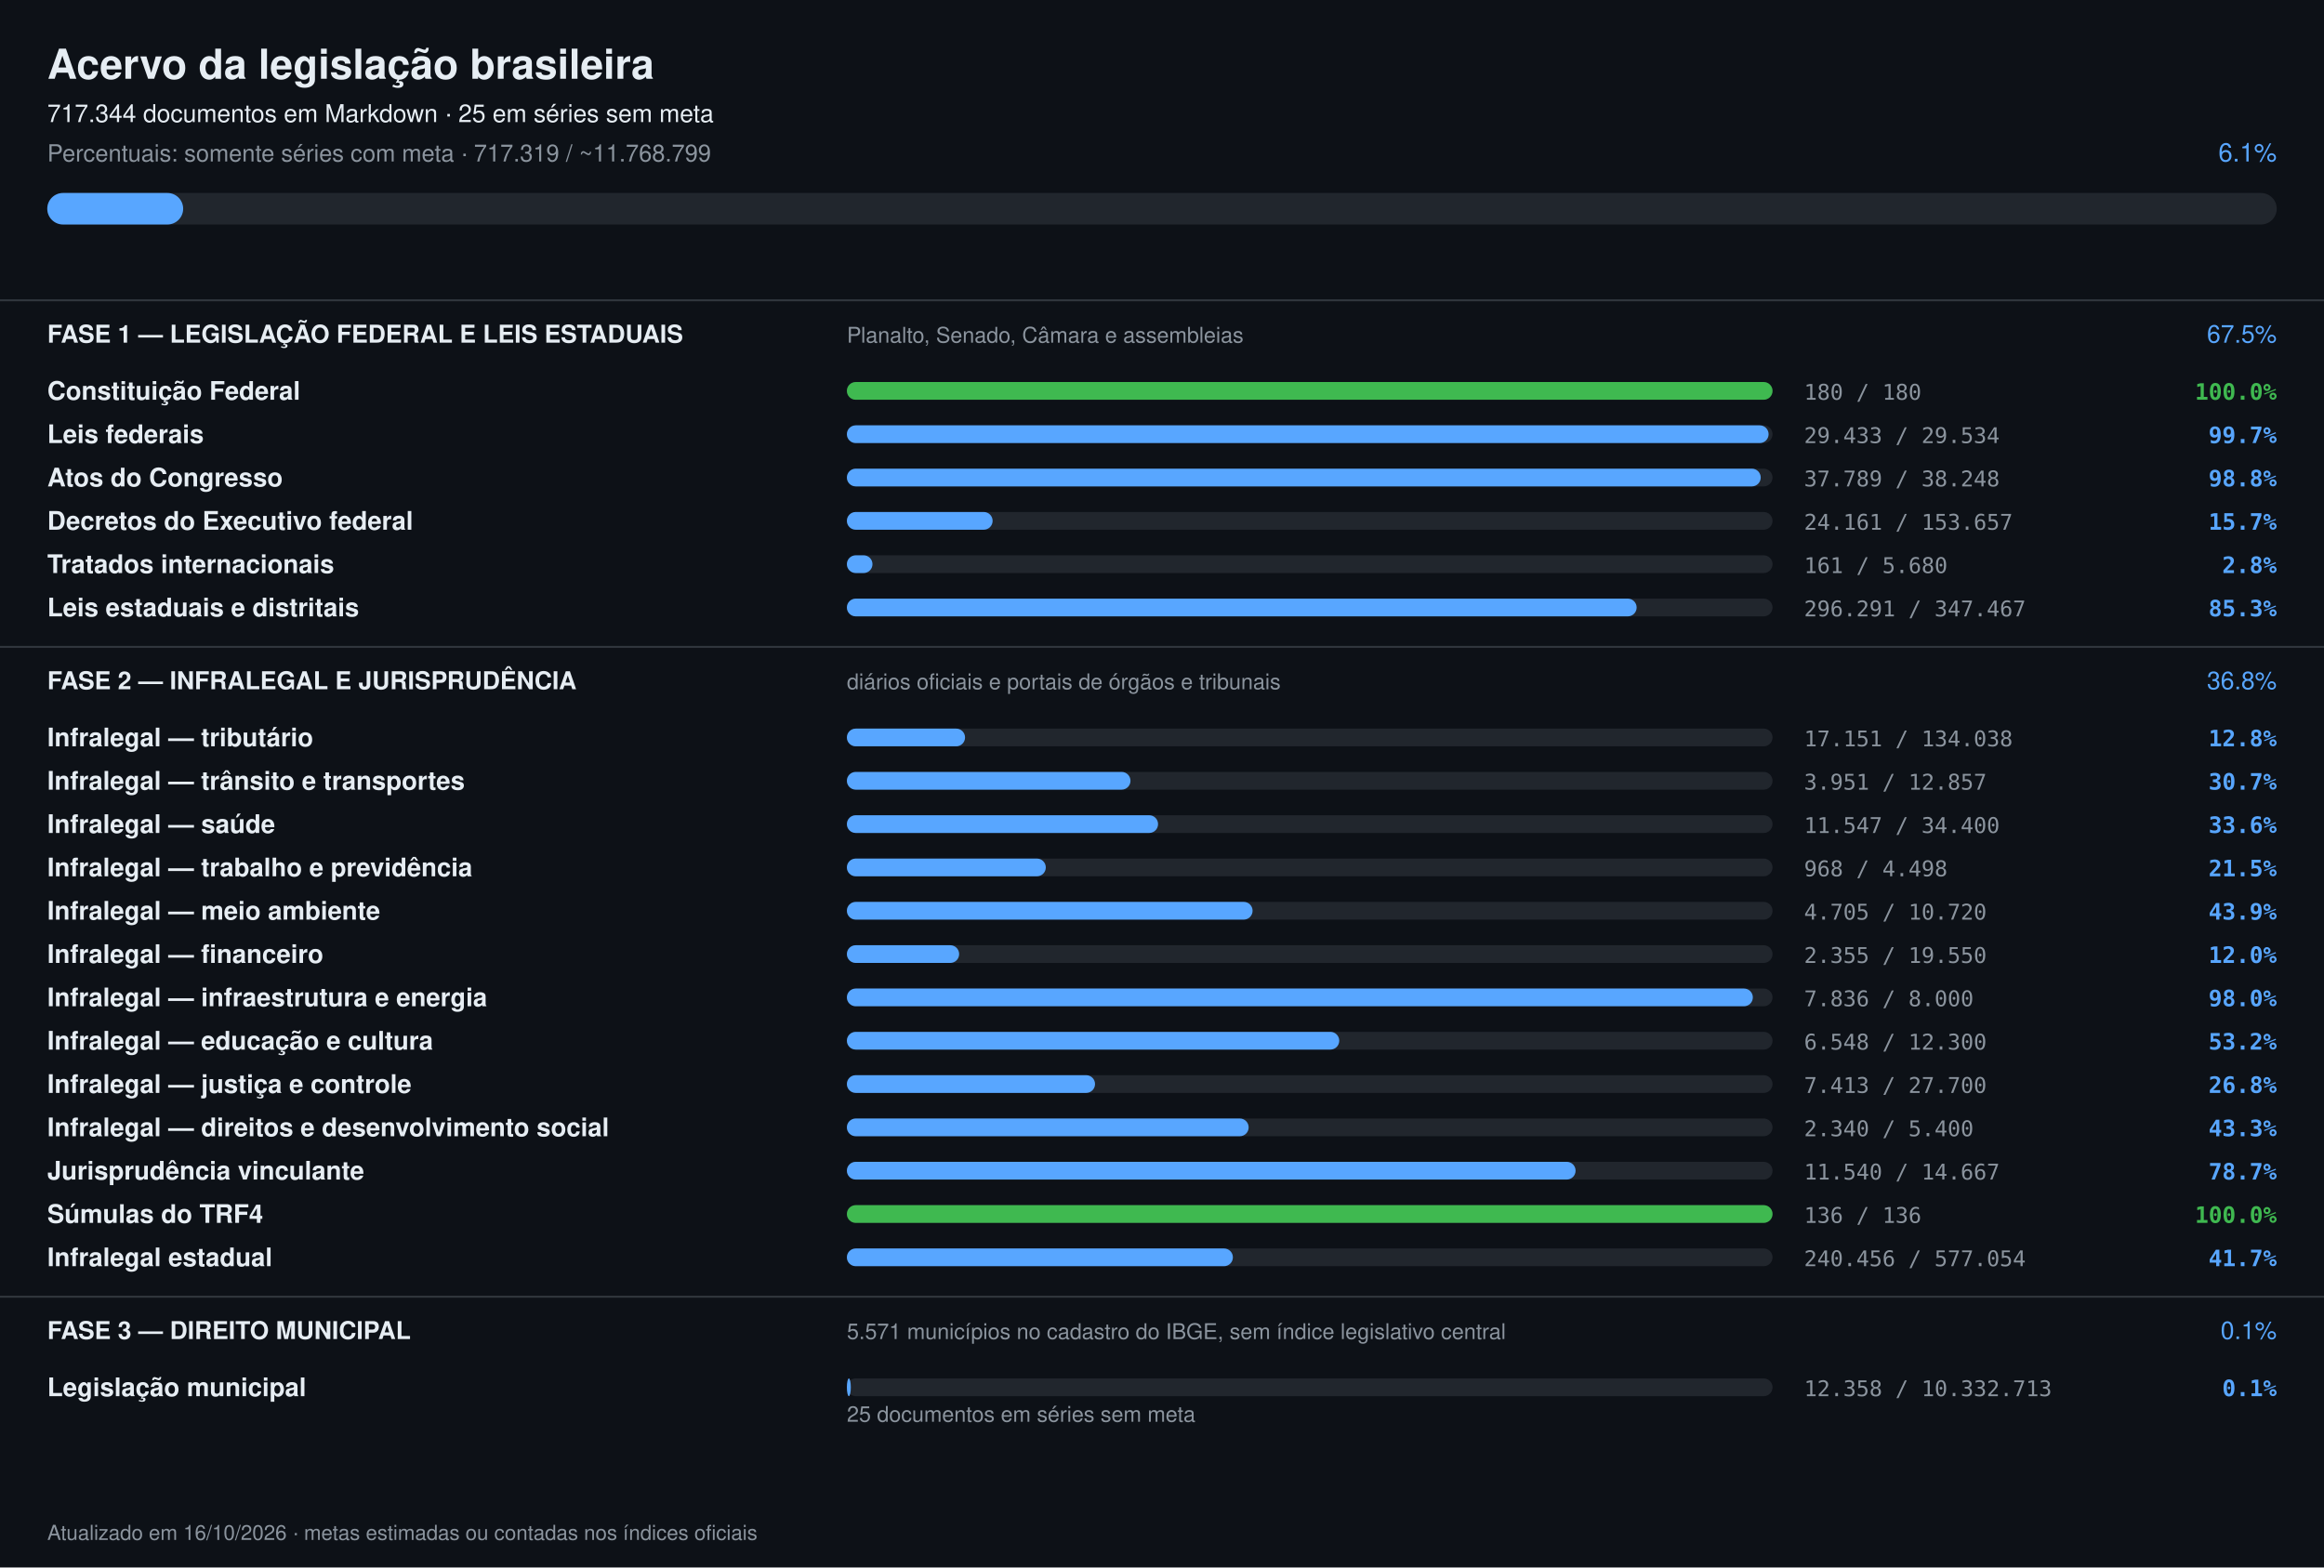
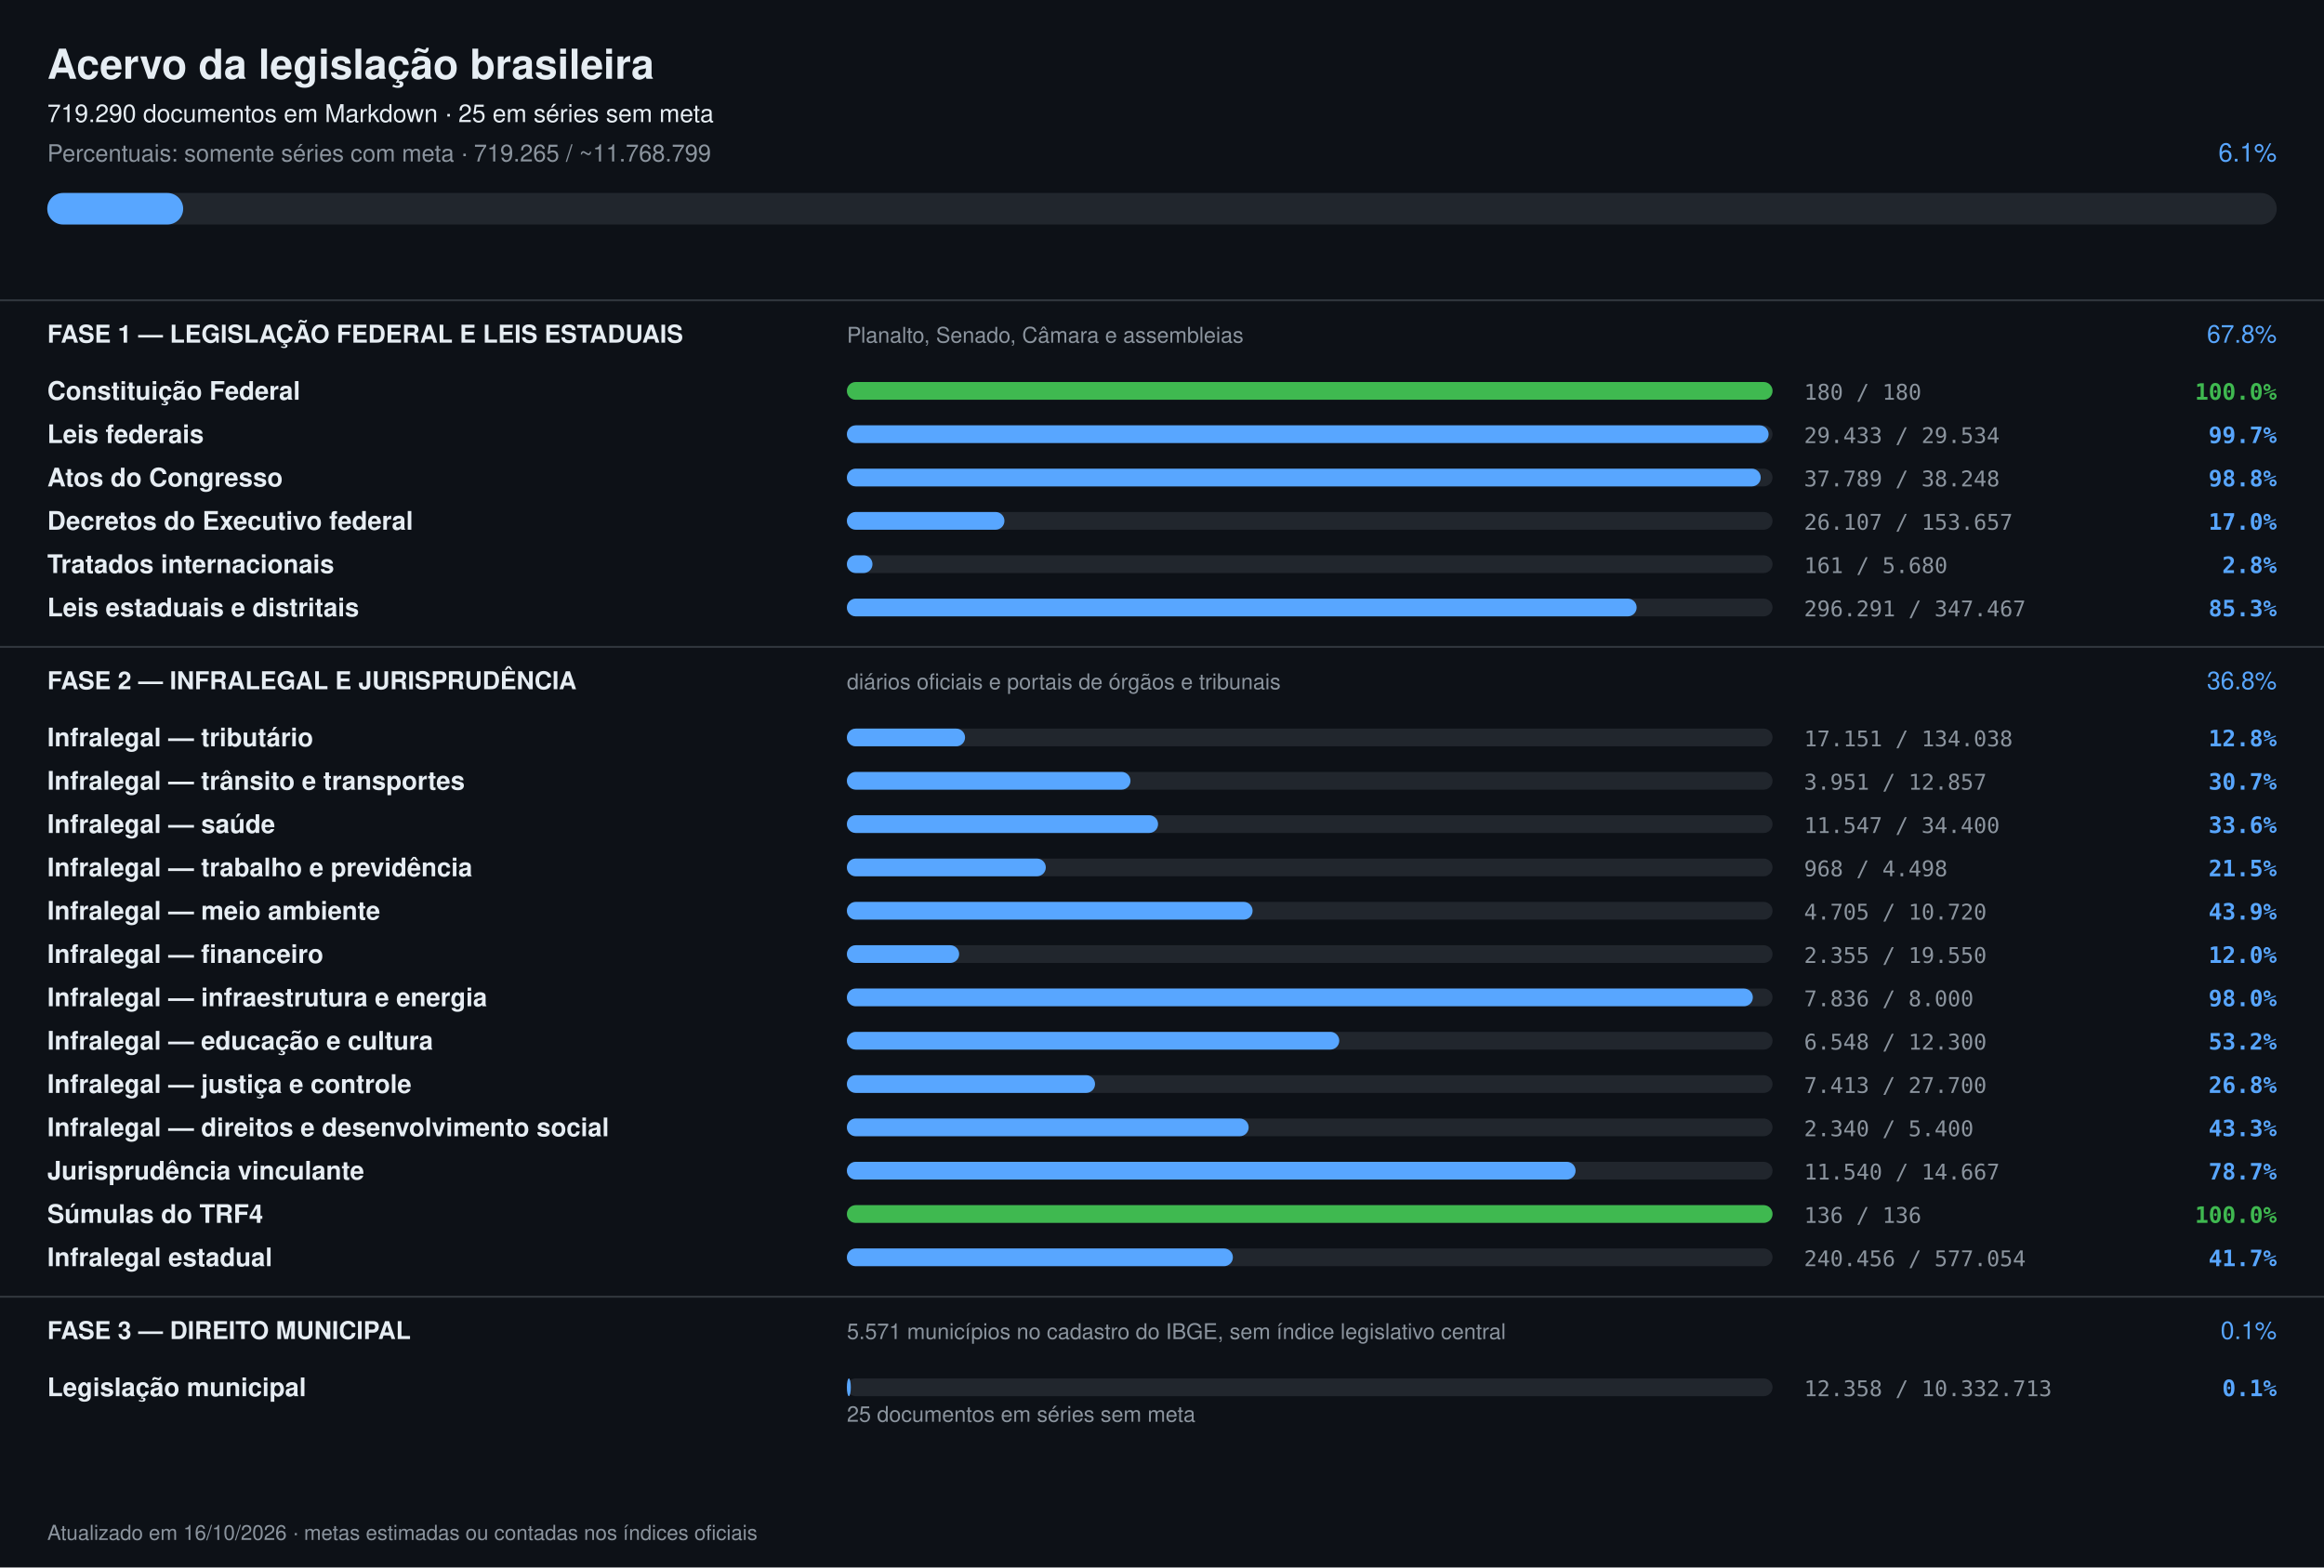
<svg xmlns="http://www.w3.org/2000/svg" width="1180" height="796" viewBox="0 0 1180 796" font-family="-apple-system,Segoe UI,Helvetica,Arial,sans-serif">
  <rect width="1180" height="796" fill="#0d1117" />
  <text x="24" y="40" font-size="21" font-weight="700" fill="#e6edf3">Acervo da legislação brasileira</text>
-   <text x="24" y="62" font-size="12.5" fill="#e6edf3">717.344 documentos em Markdown · 25 em séries sem meta</text>
-   <text x="24" y="82" font-size="12" fill="#8b949e">Percentuais: somente séries com meta · 717.319 / ~11.768.799</text>
+   <text x="24" y="62" font-size="12.5" fill="#e6edf3">719.290 documentos em Markdown · 25 em séries sem meta</text>
+   <text x="24" y="82" font-size="12" fill="#8b949e">Percentuais: somente séries com meta · 719.265 / ~11.768.799</text>
  <text x="1156" y="82" font-size="13" text-anchor="end" fill="#58a6ff">6.1%</text>
  <rect x="24" y="98" width="1132" height="16" rx="8" fill="#21262d" />
  <rect x="24" y="98" width="69" height="16" rx="8" fill="#58a6ff" />
  <rect x="0" y="152" width="1180" height="1" fill="#30363d" />
  <text x="24" y="174" font-size="12.5" font-weight="700" fill="#e6edf3">FASE 1 — LEGISLAÇÃO FEDERAL E LEIS ESTADUAIS</text>
  <text x="430" y="174" font-size="11" fill="#8b949e">Planalto, Senado, Câmara e assembleias</text>
-   <text x="1156" y="174" font-size="12.5" text-anchor="end" fill="#58a6ff">67.5%</text>
+   <text x="1156" y="174" font-size="12.5" text-anchor="end" fill="#58a6ff">67.8%</text>
  <text x="24" y="203" font-size="13" font-weight="600" fill="#e6edf3">Constituição Federal</text>
  <rect x="430" y="194" width="470" height="9" rx="4.5" fill="#21262d" />
  <rect x="430" y="194" width="470" height="9" rx="4.5" fill="#3fb950" />
  <text x="916" y="203" font-size="11" fill="#8b949e" font-family="ui-monospace,monospace">180 / 180</text>
  <text x="1156" y="203" font-size="11.5" text-anchor="end" font-weight="600" fill="#3fb950" font-family="ui-monospace,monospace">100.0%</text>
  <text x="24" y="225" font-size="13" font-weight="600" fill="#e6edf3">Leis federais</text>
  <rect x="430" y="216" width="470" height="9" rx="4.5" fill="#21262d" />
  <rect x="430" y="216" width="468" height="9" rx="4.5" fill="#58a6ff" />
  <text x="916" y="225" font-size="11" fill="#8b949e" font-family="ui-monospace,monospace">29.433 / 29.534</text>
  <text x="1156" y="225" font-size="11.5" text-anchor="end" font-weight="600" fill="#58a6ff" font-family="ui-monospace,monospace">99.7%</text>
  <text x="24" y="247" font-size="13" font-weight="600" fill="#e6edf3">Atos do Congresso</text>
  <rect x="430" y="238" width="470" height="9" rx="4.5" fill="#21262d" />
  <rect x="430" y="238" width="464" height="9" rx="4.5" fill="#58a6ff" />
  <text x="916" y="247" font-size="11" fill="#8b949e" font-family="ui-monospace,monospace">37.789 / 38.248</text>
  <text x="1156" y="247" font-size="11.5" text-anchor="end" font-weight="600" fill="#58a6ff" font-family="ui-monospace,monospace">98.8%</text>
  <text x="24" y="269" font-size="13" font-weight="600" fill="#e6edf3">Decretos do Executivo federal</text>
  <rect x="430" y="260" width="470" height="9" rx="4.5" fill="#21262d" />
-   <rect x="430" y="260" width="74" height="9" rx="4.5" fill="#58a6ff" />
-   <text x="916" y="269" font-size="11" fill="#8b949e" font-family="ui-monospace,monospace">24.161 / 153.657</text>
-   <text x="1156" y="269" font-size="11.5" text-anchor="end" font-weight="600" fill="#58a6ff" font-family="ui-monospace,monospace">15.7%</text>
+   <rect x="430" y="260" width="80" height="9" rx="4.5" fill="#58a6ff" />
+   <text x="916" y="269" font-size="11" fill="#8b949e" font-family="ui-monospace,monospace">26.107 / 153.657</text>
+   <text x="1156" y="269" font-size="11.5" text-anchor="end" font-weight="600" fill="#58a6ff" font-family="ui-monospace,monospace">17.0%</text>
  <text x="24" y="291" font-size="13" font-weight="600" fill="#e6edf3">Tratados internacionais</text>
  <rect x="430" y="282" width="470" height="9" rx="4.5" fill="#21262d" />
  <rect x="430" y="282" width="13" height="9" rx="4.5" fill="#58a6ff" />
  <text x="916" y="291" font-size="11" fill="#8b949e" font-family="ui-monospace,monospace">161 / 5.680</text>
  <text x="1156" y="291" font-size="11.5" text-anchor="end" font-weight="600" fill="#58a6ff" font-family="ui-monospace,monospace">2.8%</text>
  <text x="24" y="313" font-size="13" font-weight="600" fill="#e6edf3">Leis estaduais e distritais</text>
  <rect x="430" y="304" width="470" height="9" rx="4.5" fill="#21262d" />
  <rect x="430" y="304" width="401" height="9" rx="4.5" fill="#58a6ff" />
  <text x="916" y="313" font-size="11" fill="#8b949e" font-family="ui-monospace,monospace">296.291 / 347.467</text>
  <text x="1156" y="313" font-size="11.5" text-anchor="end" font-weight="600" fill="#58a6ff" font-family="ui-monospace,monospace">85.3%</text>
  <rect x="0" y="328" width="1180" height="1" fill="#30363d" />
  <text x="24" y="350" font-size="12.5" font-weight="700" fill="#e6edf3">FASE 2 — INFRALEGAL E JURISPRUDÊNCIA</text>
  <text x="430" y="350" font-size="11" fill="#8b949e">diários oficiais e portais de órgãos e tribunais</text>
  <text x="1156" y="350" font-size="12.5" text-anchor="end" fill="#58a6ff">36.8%</text>
  <text x="24" y="379" font-size="13" font-weight="600" fill="#e6edf3">Infralegal — tributário</text>
  <rect x="430" y="370" width="470" height="9" rx="4.5" fill="#21262d" />
  <rect x="430" y="370" width="60" height="9" rx="4.5" fill="#58a6ff" />
  <text x="916" y="379" font-size="11" fill="#8b949e" font-family="ui-monospace,monospace">17.151 / 134.038</text>
  <text x="1156" y="379" font-size="11.5" text-anchor="end" font-weight="600" fill="#58a6ff" font-family="ui-monospace,monospace">12.8%</text>
  <text x="24" y="401" font-size="13" font-weight="600" fill="#e6edf3">Infralegal — trânsito e transportes</text>
  <rect x="430" y="392" width="470" height="9" rx="4.5" fill="#21262d" />
  <rect x="430" y="392" width="144" height="9" rx="4.5" fill="#58a6ff" />
  <text x="916" y="401" font-size="11" fill="#8b949e" font-family="ui-monospace,monospace">3.951 / 12.857</text>
  <text x="1156" y="401" font-size="11.5" text-anchor="end" font-weight="600" fill="#58a6ff" font-family="ui-monospace,monospace">30.7%</text>
  <text x="24" y="423" font-size="13" font-weight="600" fill="#e6edf3">Infralegal — saúde</text>
  <rect x="430" y="414" width="470" height="9" rx="4.5" fill="#21262d" />
  <rect x="430" y="414" width="158" height="9" rx="4.5" fill="#58a6ff" />
  <text x="916" y="423" font-size="11" fill="#8b949e" font-family="ui-monospace,monospace">11.547 / 34.400</text>
  <text x="1156" y="423" font-size="11.5" text-anchor="end" font-weight="600" fill="#58a6ff" font-family="ui-monospace,monospace">33.6%</text>
  <text x="24" y="445" font-size="13" font-weight="600" fill="#e6edf3">Infralegal — trabalho e previdência</text>
  <rect x="430" y="436" width="470" height="9" rx="4.5" fill="#21262d" />
  <rect x="430" y="436" width="101" height="9" rx="4.5" fill="#58a6ff" />
  <text x="916" y="445" font-size="11" fill="#8b949e" font-family="ui-monospace,monospace">968 / 4.498</text>
  <text x="1156" y="445" font-size="11.5" text-anchor="end" font-weight="600" fill="#58a6ff" font-family="ui-monospace,monospace">21.5%</text>
  <text x="24" y="467" font-size="13" font-weight="600" fill="#e6edf3">Infralegal — meio ambiente</text>
  <rect x="430" y="458" width="470" height="9" rx="4.5" fill="#21262d" />
  <rect x="430" y="458" width="206" height="9" rx="4.5" fill="#58a6ff" />
  <text x="916" y="467" font-size="11" fill="#8b949e" font-family="ui-monospace,monospace">4.705 / 10.720</text>
  <text x="1156" y="467" font-size="11.5" text-anchor="end" font-weight="600" fill="#58a6ff" font-family="ui-monospace,monospace">43.9%</text>
  <text x="24" y="489" font-size="13" font-weight="600" fill="#e6edf3">Infralegal — financeiro</text>
  <rect x="430" y="480" width="470" height="9" rx="4.5" fill="#21262d" />
  <rect x="430" y="480" width="57" height="9" rx="4.5" fill="#58a6ff" />
  <text x="916" y="489" font-size="11" fill="#8b949e" font-family="ui-monospace,monospace">2.355 / 19.550</text>
  <text x="1156" y="489" font-size="11.5" text-anchor="end" font-weight="600" fill="#58a6ff" font-family="ui-monospace,monospace">12.0%</text>
  <text x="24" y="511" font-size="13" font-weight="600" fill="#e6edf3">Infralegal — infraestrutura e energia</text>
  <rect x="430" y="502" width="470" height="9" rx="4.5" fill="#21262d" />
  <rect x="430" y="502" width="460" height="9" rx="4.5" fill="#58a6ff" />
  <text x="916" y="511" font-size="11" fill="#8b949e" font-family="ui-monospace,monospace">7.836 / 8.000</text>
  <text x="1156" y="511" font-size="11.5" text-anchor="end" font-weight="600" fill="#58a6ff" font-family="ui-monospace,monospace">98.0%</text>
  <text x="24" y="533" font-size="13" font-weight="600" fill="#e6edf3">Infralegal — educação e cultura</text>
  <rect x="430" y="524" width="470" height="9" rx="4.5" fill="#21262d" />
  <rect x="430" y="524" width="250" height="9" rx="4.5" fill="#58a6ff" />
  <text x="916" y="533" font-size="11" fill="#8b949e" font-family="ui-monospace,monospace">6.548 / 12.300</text>
  <text x="1156" y="533" font-size="11.5" text-anchor="end" font-weight="600" fill="#58a6ff" font-family="ui-monospace,monospace">53.2%</text>
  <text x="24" y="555" font-size="13" font-weight="600" fill="#e6edf3">Infralegal — justiça e controle</text>
  <rect x="430" y="546" width="470" height="9" rx="4.5" fill="#21262d" />
  <rect x="430" y="546" width="126" height="9" rx="4.5" fill="#58a6ff" />
  <text x="916" y="555" font-size="11" fill="#8b949e" font-family="ui-monospace,monospace">7.413 / 27.700</text>
  <text x="1156" y="555" font-size="11.5" text-anchor="end" font-weight="600" fill="#58a6ff" font-family="ui-monospace,monospace">26.8%</text>
  <text x="24" y="577" font-size="13" font-weight="600" fill="#e6edf3">Infralegal — direitos e desenvolvimento social</text>
  <rect x="430" y="568" width="470" height="9" rx="4.5" fill="#21262d" />
  <rect x="430" y="568" width="204" height="9" rx="4.5" fill="#58a6ff" />
  <text x="916" y="577" font-size="11" fill="#8b949e" font-family="ui-monospace,monospace">2.340 / 5.400</text>
  <text x="1156" y="577" font-size="11.5" text-anchor="end" font-weight="600" fill="#58a6ff" font-family="ui-monospace,monospace">43.3%</text>
  <text x="24" y="599" font-size="13" font-weight="600" fill="#e6edf3">Jurisprudência vinculante</text>
  <rect x="430" y="590" width="470" height="9" rx="4.5" fill="#21262d" />
  <rect x="430" y="590" width="370" height="9" rx="4.5" fill="#58a6ff" />
  <text x="916" y="599" font-size="11" fill="#8b949e" font-family="ui-monospace,monospace">11.540 / 14.667</text>
  <text x="1156" y="599" font-size="11.5" text-anchor="end" font-weight="600" fill="#58a6ff" font-family="ui-monospace,monospace">78.7%</text>
  <text x="24" y="621" font-size="13" font-weight="600" fill="#e6edf3">Súmulas do TRF4</text>
  <rect x="430" y="612" width="470" height="9" rx="4.5" fill="#21262d" />
  <rect x="430" y="612" width="470" height="9" rx="4.5" fill="#3fb950" />
  <text x="916" y="621" font-size="11" fill="#8b949e" font-family="ui-monospace,monospace">136 / 136</text>
  <text x="1156" y="621" font-size="11.5" text-anchor="end" font-weight="600" fill="#3fb950" font-family="ui-monospace,monospace">100.0%</text>
  <text x="24" y="643" font-size="13" font-weight="600" fill="#e6edf3">Infralegal estadual</text>
  <rect x="430" y="634" width="470" height="9" rx="4.5" fill="#21262d" />
  <rect x="430" y="634" width="196" height="9" rx="4.5" fill="#58a6ff" />
  <text x="916" y="643" font-size="11" fill="#8b949e" font-family="ui-monospace,monospace">240.456 / 577.054</text>
  <text x="1156" y="643" font-size="11.5" text-anchor="end" font-weight="600" fill="#58a6ff" font-family="ui-monospace,monospace">41.7%</text>
  <rect x="0" y="658" width="1180" height="1" fill="#30363d" />
  <text x="24" y="680" font-size="12.5" font-weight="700" fill="#e6edf3">FASE 3 — DIREITO MUNICIPAL</text>
  <text x="430" y="680" font-size="11" fill="#8b949e">5.571 municípios no cadastro do IBGE, sem índice legislativo central</text>
  <text x="1156" y="680" font-size="12.5" text-anchor="end" fill="#58a6ff">0.1%</text>
  <text x="24" y="709" font-size="13" font-weight="600" fill="#e6edf3">Legislação municipal</text>
  <rect x="430" y="700" width="470" height="9" rx="4.5" fill="#21262d" />
  <rect x="430" y="700" width="2" height="9" rx="4.5" fill="#58a6ff" />
  <text x="916" y="709" font-size="11" fill="#8b949e" font-family="ui-monospace,monospace">12.358 / 10.332.713</text>
  <text x="1156" y="709" font-size="11.5" text-anchor="end" font-weight="600" fill="#58a6ff" font-family="ui-monospace,monospace">0.1%</text>
  <text x="430" y="722" font-size="11" fill="#8b949e">25 documentos em séries sem meta</text>
  <text x="24" y="782" font-size="10.5" fill="#8b949e">Atualizado em 16/10/2026 · metas estimadas ou contadas nos índices oficiais</text>
</svg>
